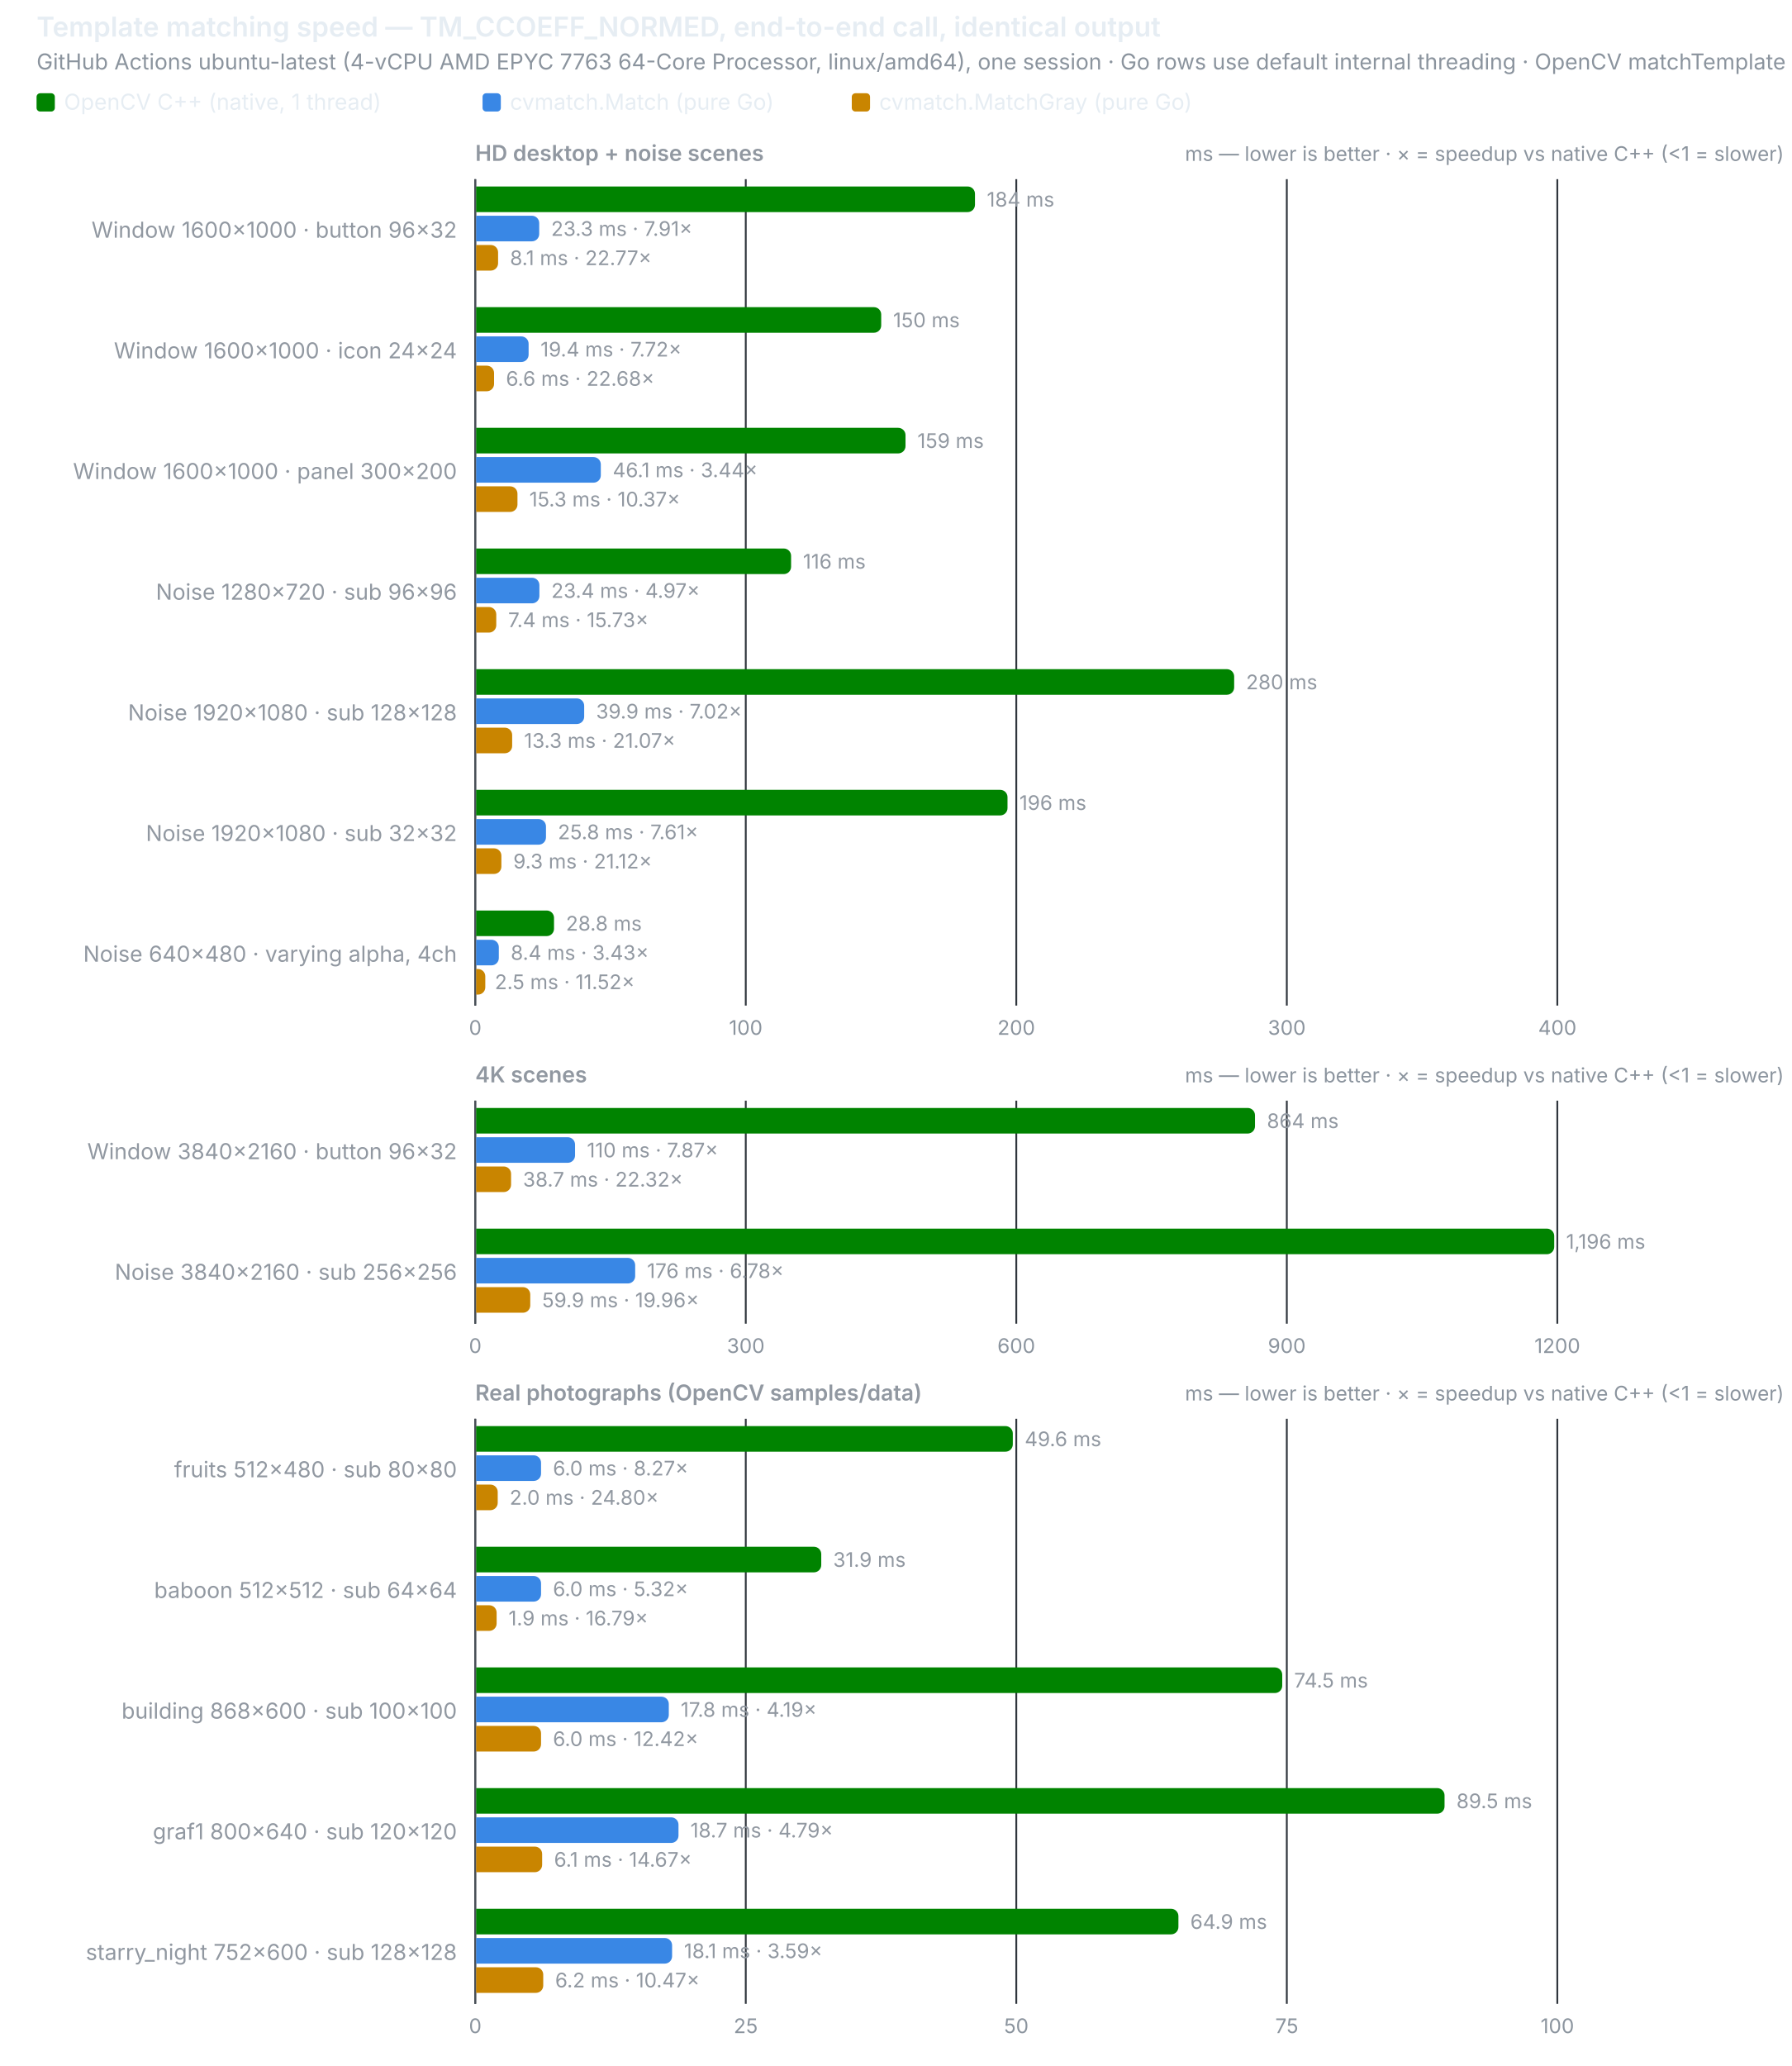
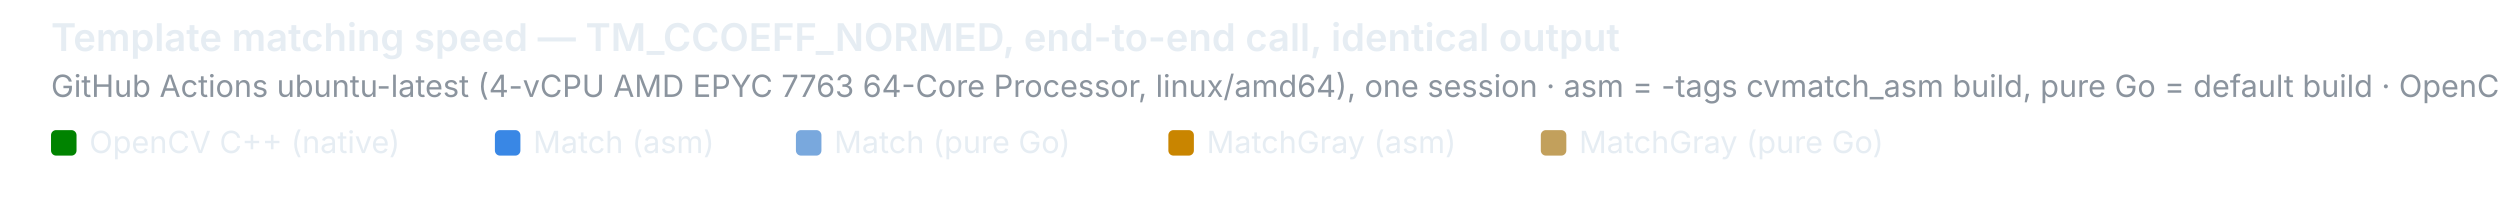
- <svg xmlns="http://www.w3.org/2000/svg" width="980" height="1130" viewBox="0 0 980 1130" role="img">
+ <svg xmlns="http://www.w3.org/2000/svg" width="980" height="80" viewBox="0 0 980 80" role="img">
  <text x="20" y="20" font-size="15" font-weight="600" fill="#e6edf3" font-family="system-ui,-apple-system,Segoe UI,sans-serif">Template matching speed — TM_CCOEFF_NORMED, end-to-end call, identical output</text>
-   <text x="20" y="38" font-size="12" fill="#8b949e" font-family="system-ui,-apple-system,Segoe UI,sans-serif">GitHub Actions ubuntu-latest (4-vCPU AMD EPYC 7763 64-Core Processor, linux/amd64), one session · Go rows use default internal threading · OpenCV matchTemplate does not use extra cores</text>
+   <text x="20" y="38" font-size="12" fill="#8b949e" font-family="system-ui,-apple-system,Segoe UI,sans-serif">GitHub Actions ubuntu-latest (4-vCPU AMD EPYC 7763 64-Core Processor, linux/amd64), one session · asm = -tags cvmatch_asm build, pure Go = default build · OpenCV matchTemplate is single-threaded by design</text>
  <rect x="20" y="51" width="10" height="10" rx="2" fill="#008300" />
-   <text x="35" y="60" font-size="12" fill="#e6edf3" font-family="system-ui,-apple-system,Segoe UI,sans-serif">OpenCV C++ (native, 1 thread)</text>
-   <rect x="264" y="51" width="10" height="10" rx="2" fill="#3987e5" />
-   <text x="279" y="60" font-size="12" fill="#e6edf3" font-family="system-ui,-apple-system,Segoe UI,sans-serif">cvmatch.Match (pure Go)</text>
-   <rect x="466" y="51" width="10" height="10" rx="2" fill="#c98500" />
-   <text x="481" y="60" font-size="12" fill="#e6edf3" font-family="system-ui,-apple-system,Segoe UI,sans-serif">cvmatch.MatchGray (pure Go)</text>
-   <text x="260" y="88" font-size="12" font-weight="600" fill="#9198a1" font-family="system-ui,-apple-system,Segoe UI,sans-serif">HD desktop + noise scenes</text>
-   <text x="976" y="88" font-size="11" text-anchor="end" fill="#8b949e" font-family="system-ui,-apple-system,Segoe UI,sans-serif">ms — lower is better · ×  = speedup vs native C++ (&lt;1 = slower)</text>
-   <line x1="260.0" y1="98" x2="260.0" y2="550" stroke="#30363d" stroke-width="1" />
-   <text x="260.0" y="566" font-size="11" text-anchor="middle" fill="#8b949e" font-family="system-ui,-apple-system,Segoe UI,sans-serif" style="font-variant-numeric:tabular-nums">0</text>
-   <line x1="408.0" y1="98" x2="408.0" y2="550" stroke="#30363d" stroke-width="1" />
-   <text x="408.0" y="566" font-size="11" text-anchor="middle" fill="#8b949e" font-family="system-ui,-apple-system,Segoe UI,sans-serif" style="font-variant-numeric:tabular-nums">100</text>
-   <line x1="556.0" y1="98" x2="556.0" y2="550" stroke="#30363d" stroke-width="1" />
-   <text x="556.0" y="566" font-size="11" text-anchor="middle" fill="#8b949e" font-family="system-ui,-apple-system,Segoe UI,sans-serif" style="font-variant-numeric:tabular-nums">200</text>
-   <line x1="704.0" y1="98" x2="704.0" y2="550" stroke="#30363d" stroke-width="1" />
-   <text x="704.0" y="566" font-size="11" text-anchor="middle" fill="#8b949e" font-family="system-ui,-apple-system,Segoe UI,sans-serif" style="font-variant-numeric:tabular-nums">300</text>
-   <line x1="852.0" y1="98" x2="852.0" y2="550" stroke="#30363d" stroke-width="1" />
-   <text x="852.0" y="566" font-size="11" text-anchor="middle" fill="#8b949e" font-family="system-ui,-apple-system,Segoe UI,sans-serif" style="font-variant-numeric:tabular-nums">400</text>
-   <line x1="260" y1="98" x2="260" y2="550" stroke="#484f58" stroke-width="1" />
-   <text x="250" y="130.0" font-size="12" text-anchor="end" fill="#9198a1" font-family="system-ui,-apple-system,Segoe UI,sans-serif">Window 1600×1000 · button 96×32</text>
-   <path d="M260.5,102 h268.9 a4,4 0 0 1 4,4 v6 a4,4 0 0 1 -4,4 h-268.9 z" fill="#008300" />
-   <text x="539.9" y="113" font-size="11" fill="#9198a1" font-family="system-ui,-apple-system,Segoe UI,sans-serif" style="font-variant-numeric:tabular-nums">184 ms</text>
-   <path d="M260.5,118 h30.5 a4,4 0 0 1 4,4 v6 a4,4 0 0 1 -4,4 h-30.5 z" fill="#3987e5" />
-   <text x="301.5" y="129" font-size="11" fill="#9198a1" font-family="system-ui,-apple-system,Segoe UI,sans-serif" style="font-variant-numeric:tabular-nums">23.3 ms · 7.91×</text>
-   <path d="M260.5,134 h8.0 a4,4 0 0 1 4,4 v6 a4,4 0 0 1 -4,4 h-8.0 z" fill="#c98500" />
-   <text x="279.0" y="145" font-size="11" fill="#9198a1" font-family="system-ui,-apple-system,Segoe UI,sans-serif" style="font-variant-numeric:tabular-nums">8.1 ms · 22.77×</text>
-   <text x="250" y="196.0" font-size="12" text-anchor="end" fill="#9198a1" font-family="system-ui,-apple-system,Segoe UI,sans-serif">Window 1600×1000 · icon 24×24</text>
-   <path d="M260.5,168 h217.6 a4,4 0 0 1 4,4 v6 a4,4 0 0 1 -4,4 h-217.6 z" fill="#008300" />
-   <text x="488.6" y="179" font-size="11" fill="#9198a1" font-family="system-ui,-apple-system,Segoe UI,sans-serif" style="font-variant-numeric:tabular-nums">150 ms</text>
-   <path d="M260.5,184 h24.7 a4,4 0 0 1 4,4 v6 a4,4 0 0 1 -4,4 h-24.7 z" fill="#3987e5" />
-   <text x="295.7" y="195" font-size="11" fill="#9198a1" font-family="system-ui,-apple-system,Segoe UI,sans-serif" style="font-variant-numeric:tabular-nums">19.4 ms · 7.72×</text>
-   <path d="M260.5,200 h5.8 a4,4 0 0 1 4,4 v6 a4,4 0 0 1 -4,4 h-5.8 z" fill="#c98500" />
-   <text x="276.8" y="211" font-size="11" fill="#9198a1" font-family="system-ui,-apple-system,Segoe UI,sans-serif" style="font-variant-numeric:tabular-nums">6.6 ms · 22.68×</text>
-   <text x="250" y="262.0" font-size="12" text-anchor="end" fill="#9198a1" font-family="system-ui,-apple-system,Segoe UI,sans-serif">Window 1600×1000 · panel 300×200</text>
-   <path d="M260.5,234 h230.9 a4,4 0 0 1 4,4 v6 a4,4 0 0 1 -4,4 h-230.9 z" fill="#008300" />
-   <text x="501.9" y="245" font-size="11" fill="#9198a1" font-family="system-ui,-apple-system,Segoe UI,sans-serif" style="font-variant-numeric:tabular-nums">159 ms</text>
-   <path d="M260.5,250 h64.2 a4,4 0 0 1 4,4 v6 a4,4 0 0 1 -4,4 h-64.2 z" fill="#3987e5" />
-   <text x="335.2" y="261" font-size="11" fill="#9198a1" font-family="system-ui,-apple-system,Segoe UI,sans-serif" style="font-variant-numeric:tabular-nums">46.1 ms · 3.44×</text>
-   <path d="M260.5,266 h18.6 a4,4 0 0 1 4,4 v6 a4,4 0 0 1 -4,4 h-18.6 z" fill="#c98500" />
-   <text x="289.6" y="277" font-size="11" fill="#9198a1" font-family="system-ui,-apple-system,Segoe UI,sans-serif" style="font-variant-numeric:tabular-nums">15.3 ms · 10.37×</text>
-   <text x="250" y="328.0" font-size="12" text-anchor="end" fill="#9198a1" font-family="system-ui,-apple-system,Segoe UI,sans-serif">Noise 1280×720 · sub 96×96</text>
-   <path d="M260.5,300 h168.3 a4,4 0 0 1 4,4 v6 a4,4 0 0 1 -4,4 h-168.3 z" fill="#008300" />
-   <text x="439.3" y="311" font-size="11" fill="#9198a1" font-family="system-ui,-apple-system,Segoe UI,sans-serif" style="font-variant-numeric:tabular-nums">116 ms</text>
-   <path d="M260.5,316 h30.6 a4,4 0 0 1 4,4 v6 a4,4 0 0 1 -4,4 h-30.6 z" fill="#3987e5" />
-   <text x="301.6" y="327" font-size="11" fill="#9198a1" font-family="system-ui,-apple-system,Segoe UI,sans-serif" style="font-variant-numeric:tabular-nums">23.4 ms · 4.97×</text>
-   <path d="M260.5,332 h7.0 a4,4 0 0 1 4,4 v6 a4,4 0 0 1 -4,4 h-7.0 z" fill="#c98500" />
-   <text x="278.0" y="343" font-size="11" fill="#9198a1" font-family="system-ui,-apple-system,Segoe UI,sans-serif" style="font-variant-numeric:tabular-nums">7.4 ms · 15.73×</text>
-   <text x="250" y="394.0" font-size="12" text-anchor="end" fill="#9198a1" font-family="system-ui,-apple-system,Segoe UI,sans-serif">Noise 1920×1080 · sub 128×128</text>
-   <path d="M260.5,366 h410.7 a4,4 0 0 1 4,4 v6 a4,4 0 0 1 -4,4 h-410.7 z" fill="#008300" />
-   <text x="681.7" y="377" font-size="11" fill="#9198a1" font-family="system-ui,-apple-system,Segoe UI,sans-serif" style="font-variant-numeric:tabular-nums">280 ms</text>
-   <path d="M260.5,382 h55.1 a4,4 0 0 1 4,4 v6 a4,4 0 0 1 -4,4 h-55.1 z" fill="#3987e5" />
-   <text x="326.1" y="393" font-size="11" fill="#9198a1" font-family="system-ui,-apple-system,Segoe UI,sans-serif" style="font-variant-numeric:tabular-nums">39.9 ms · 7.02×</text>
-   <path d="M260.5,398 h15.7 a4,4 0 0 1 4,4 v6 a4,4 0 0 1 -4,4 h-15.7 z" fill="#c98500" />
-   <text x="286.7" y="409" font-size="11" fill="#9198a1" font-family="system-ui,-apple-system,Segoe UI,sans-serif" style="font-variant-numeric:tabular-nums">13.3 ms · 21.07×</text>
-   <text x="250" y="460.0" font-size="12" text-anchor="end" fill="#9198a1" font-family="system-ui,-apple-system,Segoe UI,sans-serif">Noise 1920×1080 · sub 32×32</text>
-   <path d="M260.5,432 h286.7 a4,4 0 0 1 4,4 v6 a4,4 0 0 1 -4,4 h-286.7 z" fill="#008300" />
-   <text x="557.7" y="443" font-size="11" fill="#9198a1" font-family="system-ui,-apple-system,Segoe UI,sans-serif" style="font-variant-numeric:tabular-nums">196 ms</text>
-   <path d="M260.5,448 h34.2 a4,4 0 0 1 4,4 v6 a4,4 0 0 1 -4,4 h-34.2 z" fill="#3987e5" />
-   <text x="305.2" y="459" font-size="11" fill="#9198a1" font-family="system-ui,-apple-system,Segoe UI,sans-serif" style="font-variant-numeric:tabular-nums">25.8 ms · 7.61×</text>
-   <path d="M260.5,464 h9.8 a4,4 0 0 1 4,4 v6 a4,4 0 0 1 -4,4 h-9.8 z" fill="#c98500" />
-   <text x="280.8" y="475" font-size="11" fill="#9198a1" font-family="system-ui,-apple-system,Segoe UI,sans-serif" style="font-variant-numeric:tabular-nums">9.3 ms · 21.12×</text>
-   <text x="250" y="526.0" font-size="12" text-anchor="end" fill="#9198a1" font-family="system-ui,-apple-system,Segoe UI,sans-serif">Noise 640×480 · varying alpha, 4ch</text>
-   <path d="M260.5,498 h38.6 a4,4 0 0 1 4,4 v6 a4,4 0 0 1 -4,4 h-38.6 z" fill="#008300" />
-   <text x="309.6" y="509" font-size="11" fill="#9198a1" font-family="system-ui,-apple-system,Segoe UI,sans-serif" style="font-variant-numeric:tabular-nums">28.8 ms</text>
-   <path d="M260.5,514 h8.4 a4,4 0 0 1 4,4 v6 a4,4 0 0 1 -4,4 h-8.4 z" fill="#3987e5" />
-   <text x="279.4" y="525" font-size="11" fill="#9198a1" font-family="system-ui,-apple-system,Segoe UI,sans-serif" style="font-variant-numeric:tabular-nums">8.4 ms · 3.43×</text>
-   <path d="M260.5,530 h1.0 a4,4 0 0 1 4,4 v6 a4,4 0 0 1 -4,4 h-1.0 z" fill="#c98500" />
-   <text x="270.7" y="541" font-size="11" fill="#9198a1" font-family="system-ui,-apple-system,Segoe UI,sans-serif" style="font-variant-numeric:tabular-nums">2.5 ms · 11.52×</text>
-   <text x="260" y="592" font-size="12" font-weight="600" fill="#9198a1" font-family="system-ui,-apple-system,Segoe UI,sans-serif">4K scenes</text>
-   <text x="976" y="592" font-size="11" text-anchor="end" fill="#8b949e" font-family="system-ui,-apple-system,Segoe UI,sans-serif">ms — lower is better · ×  = speedup vs native C++ (&lt;1 = slower)</text>
-   <line x1="260.0" y1="602" x2="260.0" y2="724" stroke="#30363d" stroke-width="1" />
-   <text x="260.0" y="740" font-size="11" text-anchor="middle" fill="#8b949e" font-family="system-ui,-apple-system,Segoe UI,sans-serif" style="font-variant-numeric:tabular-nums">0</text>
-   <line x1="408.0" y1="602" x2="408.0" y2="724" stroke="#30363d" stroke-width="1" />
-   <text x="408.0" y="740" font-size="11" text-anchor="middle" fill="#8b949e" font-family="system-ui,-apple-system,Segoe UI,sans-serif" style="font-variant-numeric:tabular-nums">300</text>
-   <line x1="556.0" y1="602" x2="556.0" y2="724" stroke="#30363d" stroke-width="1" />
-   <text x="556.0" y="740" font-size="11" text-anchor="middle" fill="#8b949e" font-family="system-ui,-apple-system,Segoe UI,sans-serif" style="font-variant-numeric:tabular-nums">600</text>
-   <line x1="704.0" y1="602" x2="704.0" y2="724" stroke="#30363d" stroke-width="1" />
-   <text x="704.0" y="740" font-size="11" text-anchor="middle" fill="#8b949e" font-family="system-ui,-apple-system,Segoe UI,sans-serif" style="font-variant-numeric:tabular-nums">900</text>
-   <line x1="852.0" y1="602" x2="852.0" y2="724" stroke="#30363d" stroke-width="1" />
-   <text x="852.0" y="740" font-size="11" text-anchor="middle" fill="#8b949e" font-family="system-ui,-apple-system,Segoe UI,sans-serif" style="font-variant-numeric:tabular-nums">1200</text>
-   <line x1="260" y1="602" x2="260" y2="724" stroke="#484f58" stroke-width="1" />
-   <text x="250" y="634.0" font-size="12" text-anchor="end" fill="#9198a1" font-family="system-ui,-apple-system,Segoe UI,sans-serif">Window 3840×2160 · button 96×32</text>
-   <path d="M260.5,606 h422.1 a4,4 0 0 1 4,4 v6 a4,4 0 0 1 -4,4 h-422.1 z" fill="#008300" />
-   <text x="693.1" y="617" font-size="11" fill="#9198a1" font-family="system-ui,-apple-system,Segoe UI,sans-serif" style="font-variant-numeric:tabular-nums">864 ms</text>
-   <path d="M260.5,622 h50.1 a4,4 0 0 1 4,4 v6 a4,4 0 0 1 -4,4 h-50.1 z" fill="#3987e5" />
-   <text x="321.1" y="633" font-size="11" fill="#9198a1" font-family="system-ui,-apple-system,Segoe UI,sans-serif" style="font-variant-numeric:tabular-nums">110 ms · 7.87×</text>
-   <path d="M260.5,638 h15.1 a4,4 0 0 1 4,4 v6 a4,4 0 0 1 -4,4 h-15.1 z" fill="#c98500" />
-   <text x="286.1" y="649" font-size="11" fill="#9198a1" font-family="system-ui,-apple-system,Segoe UI,sans-serif" style="font-variant-numeric:tabular-nums">38.7 ms · 22.32×</text>
-   <text x="250" y="700.0" font-size="12" text-anchor="end" fill="#9198a1" font-family="system-ui,-apple-system,Segoe UI,sans-serif">Noise 3840×2160 · sub 256×256</text>
-   <path d="M260.5,672 h585.8 a4,4 0 0 1 4,4 v6 a4,4 0 0 1 -4,4 h-585.8 z" fill="#008300" />
-   <text x="856.8" y="683" font-size="11" fill="#9198a1" font-family="system-ui,-apple-system,Segoe UI,sans-serif" style="font-variant-numeric:tabular-nums">1,196 ms</text>
-   <path d="M260.5,688 h83.0 a4,4 0 0 1 4,4 v6 a4,4 0 0 1 -4,4 h-83.0 z" fill="#3987e5" />
-   <text x="354.0" y="699" font-size="11" fill="#9198a1" font-family="system-ui,-apple-system,Segoe UI,sans-serif" style="font-variant-numeric:tabular-nums">176 ms · 6.78×</text>
-   <path d="M260.5,704 h25.6 a4,4 0 0 1 4,4 v6 a4,4 0 0 1 -4,4 h-25.6 z" fill="#c98500" />
-   <text x="296.6" y="715" font-size="11" fill="#9198a1" font-family="system-ui,-apple-system,Segoe UI,sans-serif" style="font-variant-numeric:tabular-nums">59.9 ms · 19.96×</text>
-   <text x="260" y="766" font-size="12" font-weight="600" fill="#9198a1" font-family="system-ui,-apple-system,Segoe UI,sans-serif">Real photographs (OpenCV samples/data)</text>
-   <text x="976" y="766" font-size="11" text-anchor="end" fill="#8b949e" font-family="system-ui,-apple-system,Segoe UI,sans-serif">ms — lower is better · ×  = speedup vs native C++ (&lt;1 = slower)</text>
-   <line x1="260.0" y1="776" x2="260.0" y2="1096" stroke="#30363d" stroke-width="1" />
-   <text x="260.0" y="1112" font-size="11" text-anchor="middle" fill="#8b949e" font-family="system-ui,-apple-system,Segoe UI,sans-serif" style="font-variant-numeric:tabular-nums">0</text>
-   <line x1="408.0" y1="776" x2="408.0" y2="1096" stroke="#30363d" stroke-width="1" />
-   <text x="408.0" y="1112" font-size="11" text-anchor="middle" fill="#8b949e" font-family="system-ui,-apple-system,Segoe UI,sans-serif" style="font-variant-numeric:tabular-nums">25</text>
-   <line x1="556.0" y1="776" x2="556.0" y2="1096" stroke="#30363d" stroke-width="1" />
-   <text x="556.0" y="1112" font-size="11" text-anchor="middle" fill="#8b949e" font-family="system-ui,-apple-system,Segoe UI,sans-serif" style="font-variant-numeric:tabular-nums">50</text>
-   <line x1="704.0" y1="776" x2="704.0" y2="1096" stroke="#30363d" stroke-width="1" />
-   <text x="704.0" y="1112" font-size="11" text-anchor="middle" fill="#8b949e" font-family="system-ui,-apple-system,Segoe UI,sans-serif" style="font-variant-numeric:tabular-nums">75</text>
-   <line x1="852.0" y1="776" x2="852.0" y2="1096" stroke="#30363d" stroke-width="1" />
-   <text x="852.0" y="1112" font-size="11" text-anchor="middle" fill="#8b949e" font-family="system-ui,-apple-system,Segoe UI,sans-serif" style="font-variant-numeric:tabular-nums">100</text>
-   <line x1="260" y1="776" x2="260" y2="1096" stroke="#484f58" stroke-width="1" />
-   <text x="250" y="808.0" font-size="12" text-anchor="end" fill="#9198a1" font-family="system-ui,-apple-system,Segoe UI,sans-serif">fruits 512×480 · sub 80×80</text>
-   <path d="M260.5,780 h289.6 a4,4 0 0 1 4,4 v6 a4,4 0 0 1 -4,4 h-289.6 z" fill="#008300" />
-   <text x="560.6" y="791" font-size="11" fill="#9198a1" font-family="system-ui,-apple-system,Segoe UI,sans-serif" style="font-variant-numeric:tabular-nums">49.6 ms</text>
-   <path d="M260.5,796 h31.5 a4,4 0 0 1 4,4 v6 a4,4 0 0 1 -4,4 h-31.5 z" fill="#3987e5" />
-   <text x="302.5" y="807" font-size="11" fill="#9198a1" font-family="system-ui,-apple-system,Segoe UI,sans-serif" style="font-variant-numeric:tabular-nums">6.0 ms · 8.27×</text>
-   <path d="M260.5,812 h7.8 a4,4 0 0 1 4,4 v6 a4,4 0 0 1 -4,4 h-7.8 z" fill="#c98500" />
-   <text x="278.8" y="823" font-size="11" fill="#9198a1" font-family="system-ui,-apple-system,Segoe UI,sans-serif" style="font-variant-numeric:tabular-nums">2.0 ms · 24.80×</text>
-   <text x="250" y="874.0" font-size="12" text-anchor="end" fill="#9198a1" font-family="system-ui,-apple-system,Segoe UI,sans-serif">baboon 512×512 · sub 64×64</text>
-   <path d="M260.5,846 h184.8 a4,4 0 0 1 4,4 v6 a4,4 0 0 1 -4,4 h-184.8 z" fill="#008300" />
-   <text x="455.8" y="857" font-size="11" fill="#9198a1" font-family="system-ui,-apple-system,Segoe UI,sans-serif" style="font-variant-numeric:tabular-nums">31.9 ms</text>
-   <path d="M260.5,862 h31.5 a4,4 0 0 1 4,4 v6 a4,4 0 0 1 -4,4 h-31.5 z" fill="#3987e5" />
-   <text x="302.5" y="873" font-size="11" fill="#9198a1" font-family="system-ui,-apple-system,Segoe UI,sans-serif" style="font-variant-numeric:tabular-nums">6.0 ms · 5.32×</text>
-   <path d="M260.5,878 h7.2 a4,4 0 0 1 4,4 v6 a4,4 0 0 1 -4,4 h-7.2 z" fill="#c98500" />
-   <text x="278.2" y="889" font-size="11" fill="#9198a1" font-family="system-ui,-apple-system,Segoe UI,sans-serif" style="font-variant-numeric:tabular-nums">1.9 ms · 16.79×</text>
-   <text x="250" y="940.0" font-size="12" text-anchor="end" fill="#9198a1" font-family="system-ui,-apple-system,Segoe UI,sans-serif">building 868×600 · sub 100×100</text>
-   <path d="M260.5,912 h437.0 a4,4 0 0 1 4,4 v6 a4,4 0 0 1 -4,4 h-437.0 z" fill="#008300" />
-   <text x="708.0" y="923" font-size="11" fill="#9198a1" font-family="system-ui,-apple-system,Segoe UI,sans-serif" style="font-variant-numeric:tabular-nums">74.5 ms</text>
-   <path d="M260.5,928 h101.4 a4,4 0 0 1 4,4 v6 a4,4 0 0 1 -4,4 h-101.4 z" fill="#3987e5" />
-   <text x="372.4" y="939" font-size="11" fill="#9198a1" font-family="system-ui,-apple-system,Segoe UI,sans-serif" style="font-variant-numeric:tabular-nums">17.8 ms · 4.19×</text>
-   <path d="M260.5,944 h31.5 a4,4 0 0 1 4,4 v6 a4,4 0 0 1 -4,4 h-31.5 z" fill="#c98500" />
-   <text x="302.5" y="955" font-size="11" fill="#9198a1" font-family="system-ui,-apple-system,Segoe UI,sans-serif" style="font-variant-numeric:tabular-nums">6.0 ms · 12.42×</text>
-   <text x="250" y="1006.0" font-size="12" text-anchor="end" fill="#9198a1" font-family="system-ui,-apple-system,Segoe UI,sans-serif">graf1 800×640 · sub 120×120</text>
-   <path d="M260.5,978 h525.8 a4,4 0 0 1 4,4 v6 a4,4 0 0 1 -4,4 h-525.8 z" fill="#008300" />
-   <text x="796.8" y="989" font-size="11" fill="#9198a1" font-family="system-ui,-apple-system,Segoe UI,sans-serif" style="font-variant-numeric:tabular-nums">89.5 ms</text>
-   <path d="M260.5,994 h106.7 a4,4 0 0 1 4,4 v6 a4,4 0 0 1 -4,4 h-106.7 z" fill="#3987e5" />
-   <text x="377.7" y="1005" font-size="11" fill="#9198a1" font-family="system-ui,-apple-system,Segoe UI,sans-serif" style="font-variant-numeric:tabular-nums">18.7 ms · 4.79×</text>
-   <path d="M260.5,1010 h32.1 a4,4 0 0 1 4,4 v6 a4,4 0 0 1 -4,4 h-32.1 z" fill="#c98500" />
-   <text x="303.1" y="1021" font-size="11" fill="#9198a1" font-family="system-ui,-apple-system,Segoe UI,sans-serif" style="font-variant-numeric:tabular-nums">6.1 ms · 14.67×</text>
-   <text x="250" y="1072.0" font-size="12" text-anchor="end" fill="#9198a1" font-family="system-ui,-apple-system,Segoe UI,sans-serif">starry_night 752×600 · sub 128×128</text>
-   <path d="M260.5,1044 h380.2 a4,4 0 0 1 4,4 v6 a4,4 0 0 1 -4,4 h-380.2 z" fill="#008300" />
-   <text x="651.2" y="1055" font-size="11" fill="#9198a1" font-family="system-ui,-apple-system,Segoe UI,sans-serif" style="font-variant-numeric:tabular-nums">64.9 ms</text>
-   <path d="M260.5,1060 h103.2 a4,4 0 0 1 4,4 v6 a4,4 0 0 1 -4,4 h-103.2 z" fill="#3987e5" />
-   <text x="374.2" y="1071" font-size="11" fill="#9198a1" font-family="system-ui,-apple-system,Segoe UI,sans-serif" style="font-variant-numeric:tabular-nums">18.1 ms · 3.59×</text>
-   <path d="M260.5,1076 h32.7 a4,4 0 0 1 4,4 v6 a4,4 0 0 1 -4,4 h-32.7 z" fill="#c98500" />
-   <text x="303.7" y="1087" font-size="11" fill="#9198a1" font-family="system-ui,-apple-system,Segoe UI,sans-serif" style="font-variant-numeric:tabular-nums">6.2 ms · 10.47×</text>
+   <text x="35" y="60" font-size="12" fill="#e6edf3" font-family="system-ui,-apple-system,Segoe UI,sans-serif">OpenCV C++ (native)</text>
+   <rect x="194" y="51" width="10" height="10" rx="2" fill="#3987e5" />
+   <text x="209" y="60" font-size="12" fill="#e6edf3" font-family="system-ui,-apple-system,Segoe UI,sans-serif">Match (asm)</text>
+   <rect x="312" y="51" width="10" height="10" rx="2" fill="#79a8dd" />
+   <text x="327" y="60" font-size="12" fill="#e6edf3" font-family="system-ui,-apple-system,Segoe UI,sans-serif">Match (pure Go)</text>
+   <rect x="458" y="51" width="10" height="10" rx="2" fill="#c98500" />
+   <text x="473" y="60" font-size="12" fill="#e6edf3" font-family="system-ui,-apple-system,Segoe UI,sans-serif">MatchGray (asm)</text>
+   <rect x="604" y="51" width="10" height="10" rx="2" fill="#c2a05c" />
+   <text x="619" y="60" font-size="12" fill="#e6edf3" font-family="system-ui,-apple-system,Segoe UI,sans-serif">MatchGray (pure Go)</text>
</svg>
